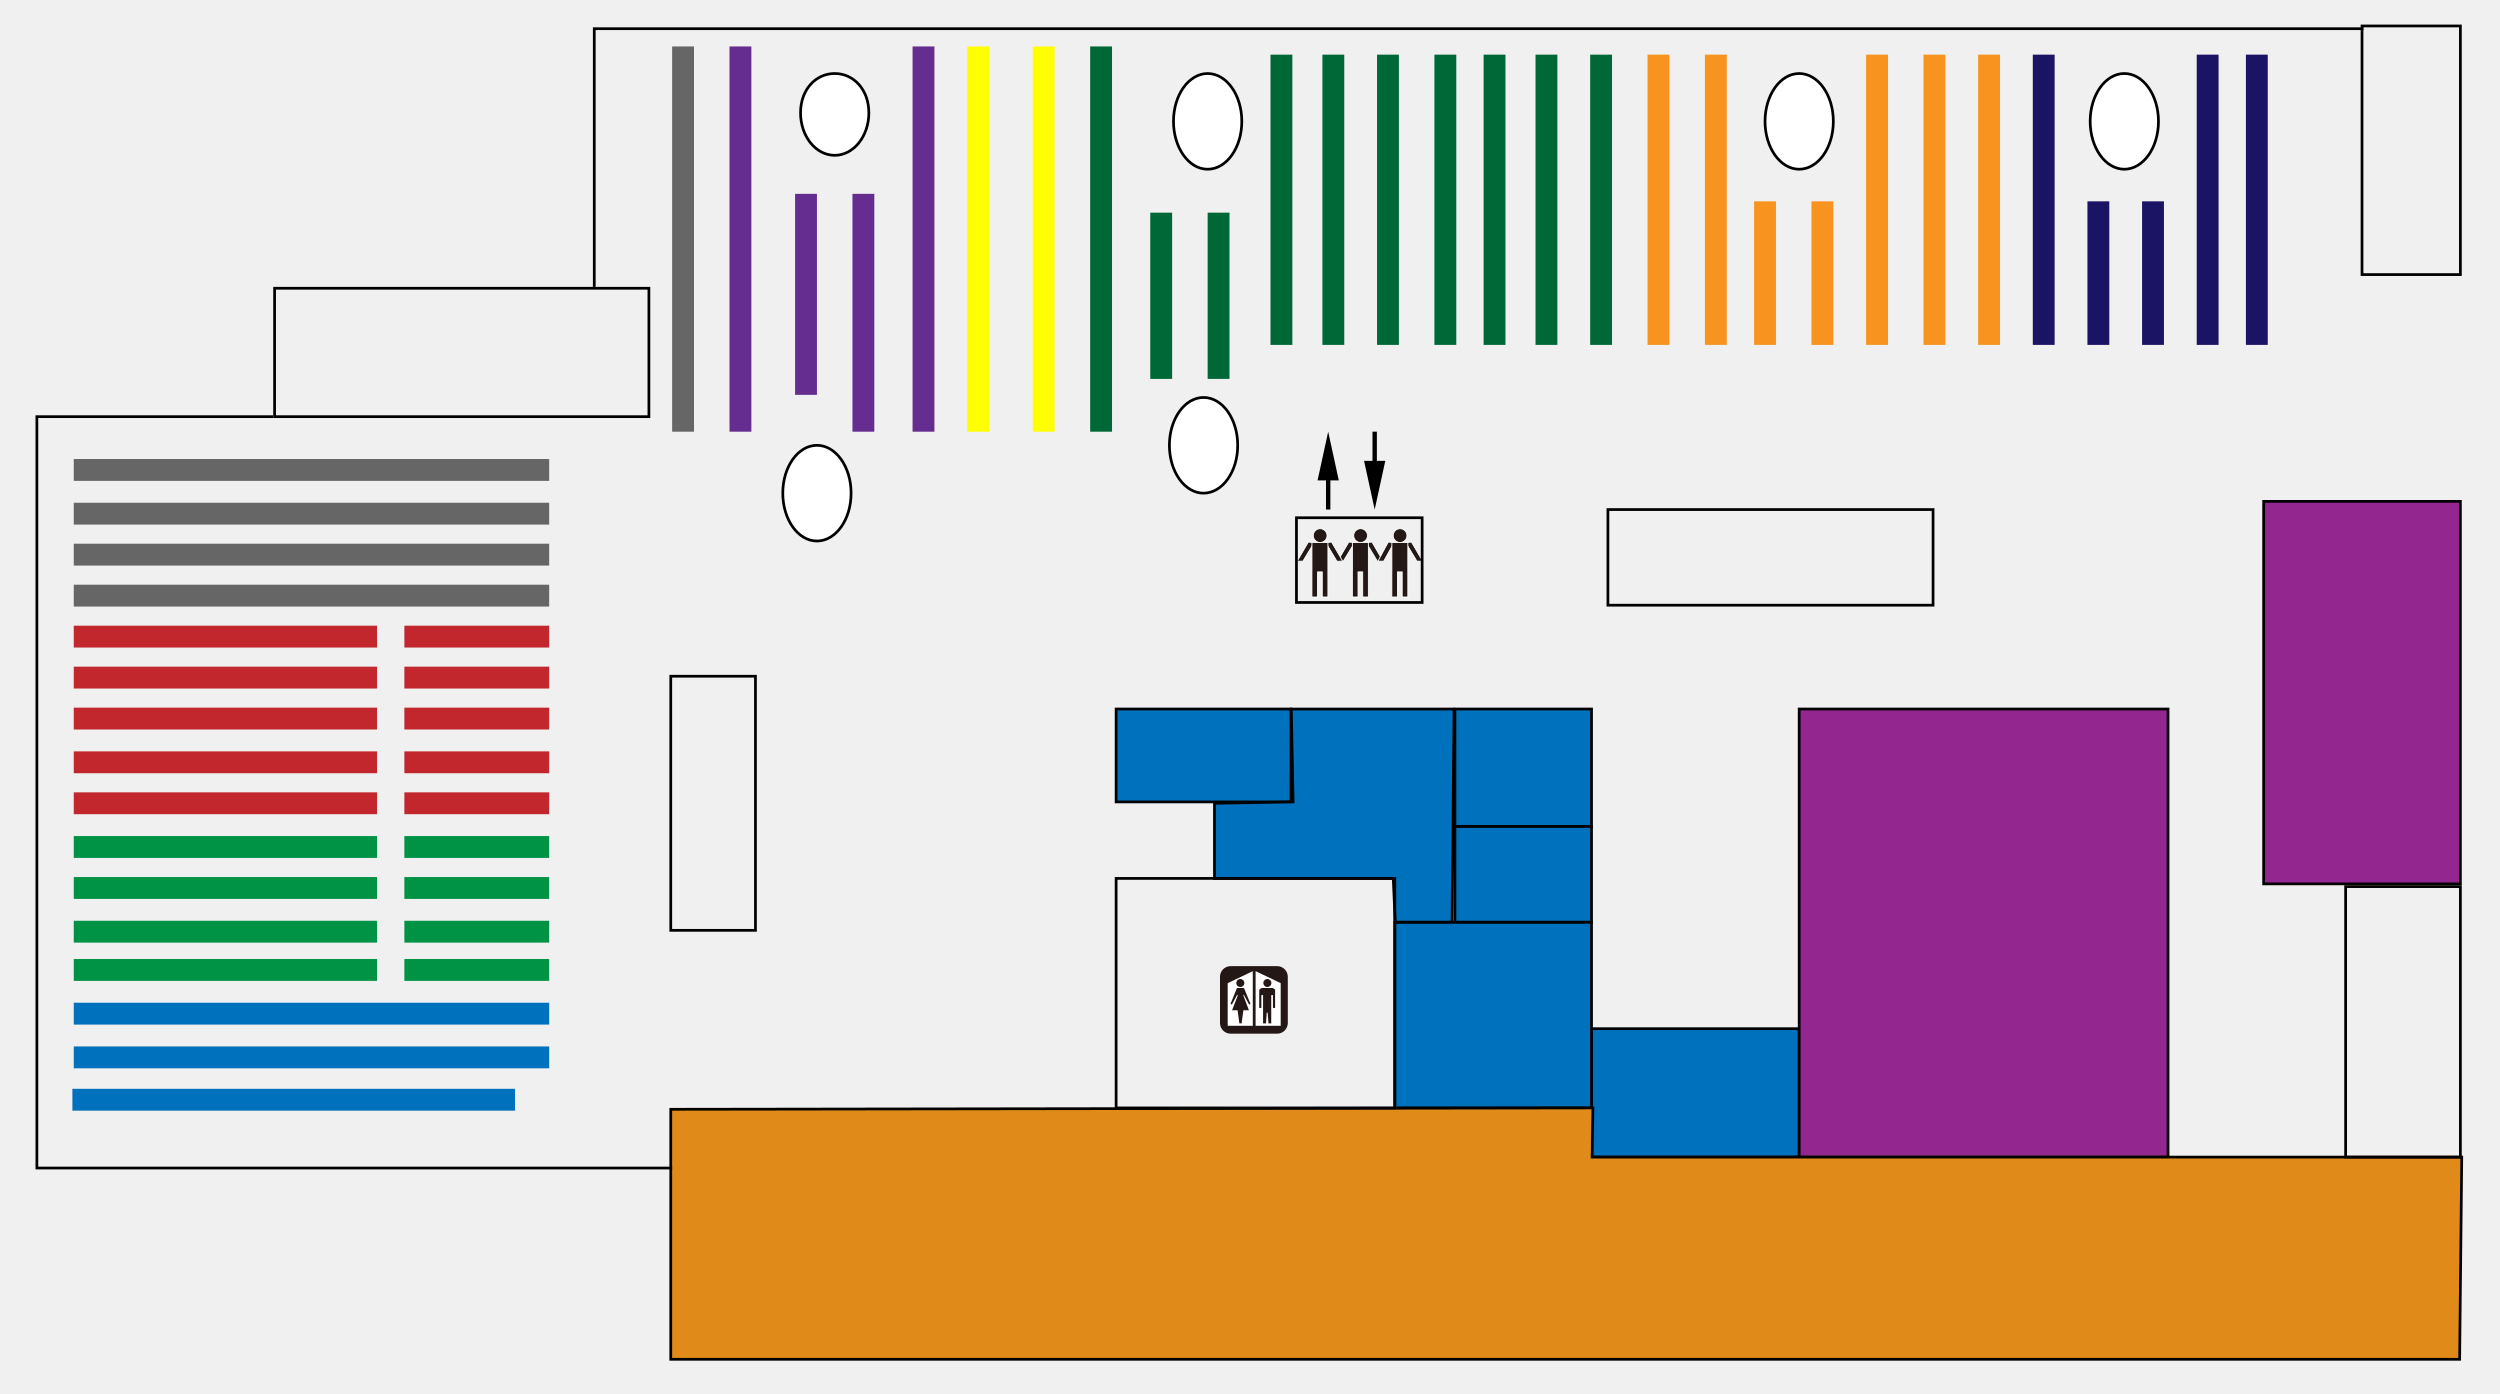
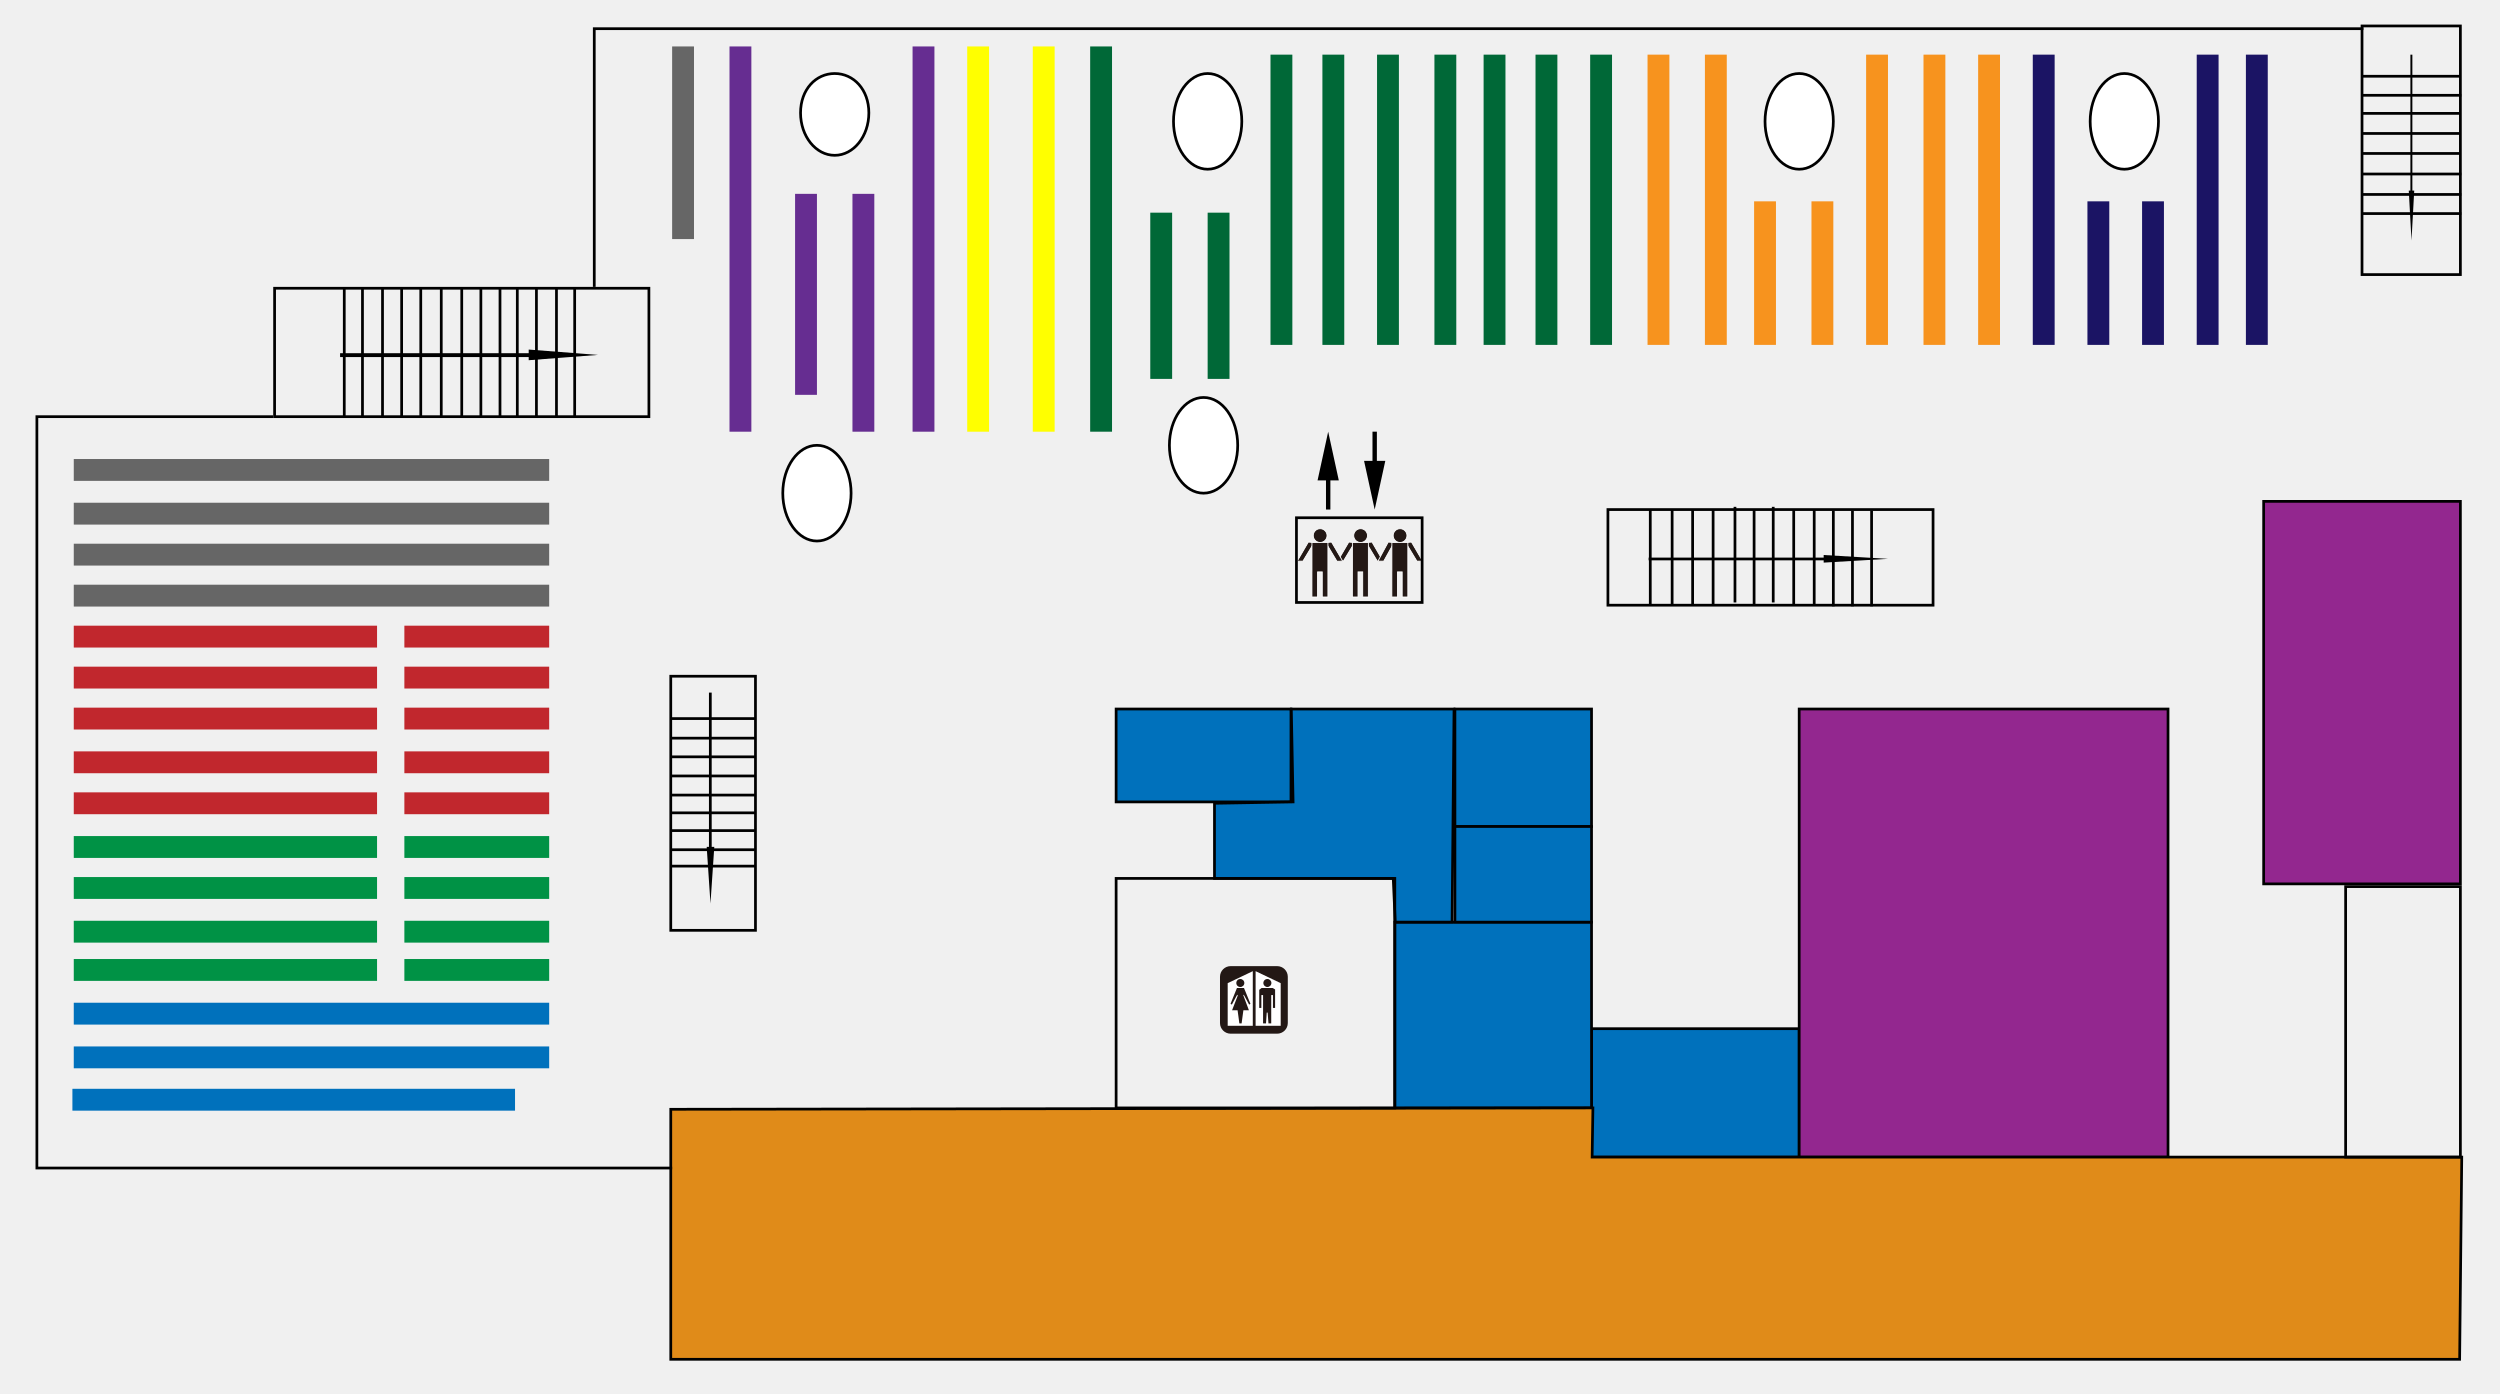
- <svg xmlns="http://www.w3.org/2000/svg" version="1.1" id="DrexelFloor2" x="0px" y="0px" width="915px" height="510px" viewBox="0 0 915 510" style="enable-background:new 0 0 915 510;" xml:space="preserve">
+ <svg xmlns="http://www.w3.org/2000/svg" version="1.1" id="DrexelFloor2" x="0px" y="0px" width="915px" height="510px" viewBox="0 0 915 510" enable-background="new 0 0 915 510" xml:space="preserve">
  <g id="active">
-     <rect id="s90" x="822" y="20" style="fill:#1B1464;" width="8" height="106.23" />
-     <rect id="s89" x="804" y="20" style="fill:#1B1464;" width="8" height="106.23" />
-     <rect id="s86" x="744" y="20" style="fill:#1B1464;" width="8" height="106.23" />
-     <rect id="s85" x="724" y="20" style="fill:#F7931E;" width="8" height="106.23" />
-     <rect id="s84" x="704" y="20" style="fill:#F7931E;" width="8" height="106.23" />
-     <rect id="s78" x="624" y="20" style="fill:#F7931E;" width="8" height="106.23" />
-     <rect id="s79" x="603" y="20" style="fill:#F7931E;" width="8" height="106.23" />
-     <rect id="s78_1_" x="582" y="20" style="fill:#006837;" width="8" height="106.23" />
-     <rect id="s77" x="562" y="20" style="fill:#006837;" width="8" height="106.23" />
-     <rect id="s76" x="543" y="20" style="fill:#006837;" width="8" height="106.23" />
-     <rect id="s75" x="525" y="20" style="fill:#006837;" width="8" height="106.23" />
-     <rect id="s74" x="504" y="20" style="fill:#006837;" width="8" height="106.23" />
-     <rect id="s73" x="484" y="20" style="fill:#006837;" width="8" height="106.23" />
-     <rect id="s72" x="465" y="20" style="fill:#006837;" width="8" height="106.23" />
-     <rect id="s71" x="442" y="77.837" style="fill:#006837;" width="8" height="60.838" />
-     <rect id="s70" x="421" y="77.837" style="fill:#006837;" width="8" height="60.838" />
-     <rect id="s69" x="399" y="17" style="fill:#006837;" width="8" height="141" />
-     <rect id="s68" x="378" y="17" style="fill:#FFFF00;" width="8" height="141" />
-     <rect id="s67" x="354" y="17" style="fill:#FFFF00;" width="8" height="141" />
-     <rect id="s66" x="334" y="17" style="fill:#662D91;" width="8" height="141" />
-     <rect id="s65" x="312" y="70.948" style="fill:#662D91;" width="8" height="87.052" />
-     <rect id="s64" x="291" y="70.948" style="fill:#662D91;" width="8" height="73.565" />
-     <rect id="s63" x="267" y="17" style="fill:#662D91;" width="8" height="141" />
-     <rect id="s62" x="246" y="17" style="fill:#666666;" width="8" height="141" />
-     <rect id="s83" x="683" y="20" style="fill:#F7931E;" width="8" height="106.23" />
-     <rect id="s82" x="663" y="73.689" style="fill:#F7931E;" width="8" height="52.541" />
-     <rect id="s87" x="764" y="73.689" style="fill:#1B1464;" width="8" height="52.541" />
-     <rect id="s88" x="784" y="73.689" style="fill:#1B1464;" width="8" height="52.541" />
-     <rect id="s81" x="642" y="73.689" style="fill:#F7931E;" width="8" height="52.541" />
-     <rect id="s61" x="27" y="168" style="fill:#666666;" width="174" height="8" />
-     <rect id="s60" x="27" y="184" style="fill:#666666;" width="174" height="8" />
-     <rect id="s59" x="27" y="199" style="fill:#666666;" width="174" height="8" />
-     <rect id="s58" x="27" y="214" style="fill:#666666;" width="174" height="8" />
-     <rect id="s48" x="27" y="367" style="fill:#0071BC;" width="174" height="8" />
-     <rect id="s47" x="27" y="383" style="fill:#0071BC;" width="174" height="8" />
-     <rect id="s46" x="26.5" y="398.5" style="fill:#0071BC;" width="162" height="8" />
+     <rect id="s90" x="822" y="20" fill="#1B1464" width="8" height="106.23" />
+     <rect id="s89" x="804" y="20" fill="#1B1464" width="8" height="106.23" />
+     <rect id="s86" x="744" y="20" fill="#1B1464" width="8" height="106.23" />
+     <rect id="s85" x="724" y="20" fill="#F7931E" width="8" height="106.23" />
+     <rect id="s84" x="704" y="20" fill="#F7931E" width="8" height="106.23" />
+     <rect id="s78" x="624" y="20" fill="#F7931E" width="8" height="106.23" />
+     <rect id="s79" x="603" y="20" fill="#F7931E" width="8" height="106.23" />
+     <rect id="s78_1_" x="582" y="20" fill="#006837" width="8" height="106.23" />
+     <rect id="s77" x="562" y="20" fill="#006837" width="8" height="106.23" />
+     <rect id="s76" x="543" y="20" fill="#006837" width="8" height="106.23" />
+     <rect id="s75" x="525" y="20" fill="#006837" width="8" height="106.23" />
+     <rect id="s74" x="504" y="20" fill="#006837" width="8" height="106.23" />
+     <rect id="s73" x="484" y="20" fill="#006837" width="8" height="106.23" />
+     <rect id="s72" x="465" y="20" fill="#006837" width="8" height="106.23" />
+     <rect id="s71" x="442" y="77.837" fill="#006837" width="8" height="60.838" />
+     <rect id="s70" x="421" y="77.837" fill="#006837" width="8" height="60.838" />
+     <rect id="s69" x="399" y="17" fill="#006837" width="8" height="141" />
+     <rect id="s68" x="378" y="17" fill="#FFFF00" width="8" height="141" />
+     <rect id="s67" x="354" y="17" fill="#FFFF00" width="8" height="141" />
+     <rect id="s66" x="334" y="17" fill="#662D91" width="8" height="141" />
+     <rect id="s65" x="312" y="70.948" fill="#662D91" width="8" height="87.052" />
+     <rect id="s64" x="291" y="70.948" fill="#662D91" width="8" height="73.565" />
+     <rect id="s63" x="267" y="17" fill="#662D91" width="8" height="141" />
+     <rect id="s62" x="246" y="17" fill="#666666" width="8" height="70.5" />
+     <rect id="s83" x="683" y="20" fill="#F7931E" width="8" height="106.23" />
+     <rect id="s82" x="663" y="73.689" fill="#F7931E" width="8" height="52.541" />
+     <rect id="s87" x="764" y="73.689" fill="#1B1464" width="8" height="52.541" />
+     <rect id="s88" x="784" y="73.689" fill="#1B1464" width="8" height="52.541" />
+     <rect id="s81" x="642" y="73.689" fill="#F7931E" width="8" height="52.541" />
+     <rect id="s61" x="27" y="168" fill="#666666" width="174" height="8" />
+     <rect id="s60" x="27" y="184" fill="#666666" width="174" height="8" />
+     <rect id="s59" x="27" y="199" fill="#666666" width="174" height="8" />
+     <rect id="s58" x="27" y="214" fill="#666666" width="174" height="8" />
+     <rect id="s48" x="27" y="367" fill="#0071BC" width="174" height="8" />
+     <rect id="s47" x="27" y="383" fill="#0071BC" width="174" height="8" />
+     <rect id="s46" x="26.5" y="398.5" fill="#0071BC" width="162" height="8" />
    <g id="s57">
-       <rect x="27" y="229" style="fill:#C1272D;" width="111" height="8" />
-       <rect x="148" y="229" style="fill:#C1272D;" width="53" height="8" />
+       <rect x="27" y="229" fill="#C1272D" width="111" height="8" />
+       <rect x="148" y="229" fill="#C1272D" width="53" height="8" />
    </g>
    <g id="s56">
-       <rect x="27" y="244" style="fill:#C1272D;" width="111" height="8" />
-       <rect x="148" y="244" style="fill:#C1272D;" width="53" height="8" />
+       <rect x="27" y="244" fill="#C1272D" width="111" height="8" />
+       <rect x="148" y="244" fill="#C1272D" width="53" height="8" />
    </g>
    <g id="s55">
-       <rect x="27" y="259" style="fill:#C1272D;" width="111" height="8" />
-       <rect x="148" y="259" style="fill:#C1272D;" width="53" height="8" />
+       <rect x="27" y="259" fill="#C1272D" width="111" height="8" />
+       <rect x="148" y="259" fill="#C1272D" width="53" height="8" />
    </g>
    <g id="s54">
-       <rect x="27" y="275" style="fill:#C1272D;" width="111" height="8" />
-       <rect x="148" y="275" style="fill:#C1272D;" width="53" height="8" />
+       <rect x="27" y="275" fill="#C1272D" width="111" height="8" />
+       <rect x="148" y="275" fill="#C1272D" width="53" height="8" />
    </g>
    <g id="s53">
-       <rect x="27" y="290" style="fill:#C1272D;" width="111" height="8" />
-       <rect x="148" y="290" style="fill:#C1272D;" width="53" height="8" />
+       <rect x="27" y="290" fill="#C1272D" width="111" height="8" />
+       <rect x="148" y="290" fill="#C1272D" width="53" height="8" />
    </g>
    <g id="s52">
-       <rect x="27" y="306" style="fill:#009245;" width="111" height="8" />
-       <rect x="148" y="306" style="fill:#009245;" width="53" height="8" />
+       <rect x="27" y="306" fill="#009245" width="111" height="8" />
+       <rect x="148" y="306" fill="#009245" width="53" height="8" />
    </g>
    <g id="s51">
-       <rect x="27" y="321" style="fill:#009245;" width="111" height="8" />
-       <rect x="148" y="321" style="fill:#009245;" width="53" height="8" />
+       <rect x="27" y="321" fill="#009245" width="111" height="8" />
+       <rect x="148" y="321" fill="#009245" width="53" height="8" />
    </g>
    <g id="s50">
-       <rect x="27" y="337" style="fill:#009245;" width="111" height="8" />
-       <rect x="148" y="337" style="fill:#009245;" width="53" height="8" />
+       <rect x="27" y="337" fill="#009245" width="111" height="8" />
+       <rect x="148" y="337" fill="#009245" width="53" height="8" />
    </g>
    <g id="s49">
-       <rect x="27" y="351" style="fill:#009245;" width="111" height="8" />
-       <rect x="148" y="351" style="fill:#009245;" width="53" height="8" />
-     </g>
-     <rect id="room201" x="582.5" y="376.5" style="fill:#0071BC;stroke:#000000;stroke-miterlimit:10;" width="76" height="47" />
-     <rect id="room202" x="510.5" y="337.5" style="fill:#0071BC;stroke:#000000;stroke-miterlimit:10;" width="72" height="68" />
-     <rect id="room203" x="408.5" y="259.5" style="fill:#0071BC;stroke:#000000;stroke-miterlimit:10;" width="64" height="34" />
-     <rect id="room204" x="532.5" y="259.5" style="fill:#0071BC;stroke:#000000;stroke-miterlimit:10;" width="50" height="43" />
-     <rect id="room205" x="532.5" y="302.5" style="fill:#0071BC;stroke:#000000;stroke-miterlimit:10;" width="50" height="35" />
-     <polygon id="room206" style="fill:#0071BC;stroke:#000000;stroke-miterlimit:10;" points="444.5,294 444.5,321.5 509.93,321.5    510.646,337.5 531.457,337.5 532.175,259.5 472.617,259.5 473.268,293.5  " />
-     <rect id="CurriculumCenter" x="658.5" y="259.5" style="fill:#93278F;stroke:#000000;stroke-miterlimit:10;" width="135" height="164" />
-     <rect id="CampbellCollection" x="828.5" y="183.5" style="fill:#93278F;stroke:#000000;stroke-miterlimit:10;" width="72" height="140" />
-     <polygon id="quietArea2" style="fill:#E08B19;stroke:#000000;stroke-miterlimit:10;" points="245.5,406 245.5,497.5 900.227,497.5    901,423.5 582.72,423.5 583.004,405.5  " />
+       <rect x="27" y="351" fill="#009245" width="111" height="8" />
+       <rect x="148" y="351" fill="#009245" width="53" height="8" />
+     </g>
+     <rect id="room201" x="582.5" y="376.5" fill="#0071BC" stroke="#000000" stroke-miterlimit="10" width="76" height="47" />
+     <rect id="room202" x="510.5" y="337.5" fill="#0071BC" stroke="#000000" stroke-miterlimit="10" width="72" height="68" />
+     <rect id="room203" x="408.5" y="259.5" fill="#0071BC" stroke="#000000" stroke-miterlimit="10" width="64" height="34" />
+     <rect id="room204" x="532.5" y="259.5" fill="#0071BC" stroke="#000000" stroke-miterlimit="10" width="50" height="43" />
+     <rect id="room205" x="532.5" y="302.5" fill="#0071BC" stroke="#000000" stroke-miterlimit="10" width="50" height="35" />
+     <polygon id="room206" fill="#0071BC" stroke="#000000" stroke-miterlimit="10" points="444.5,294 444.5,321.5 509.93,321.5    510.646,337.5 531.457,337.5 532.175,259.5 472.617,259.5 473.268,293.5  " />
+     <rect id="CurriculumCenter" x="658.5" y="259.5" fill="#93278F" stroke="#000000" stroke-miterlimit="10" width="135" height="164" />
+     <rect id="CampbellCollection" x="828.5" y="183.5" fill="#93278F" stroke="#000000" stroke-miterlimit="10" width="72" height="140" />
+     <polygon id="quietArea2" fill="#E08B19" stroke="#000000" stroke-miterlimit="10" points="245.5,406 245.5,497.5 900.227,497.5    901,423.5 582.72,423.5 583.004,405.5  " />
  </g>
  <g id="outfit">
-     <rect id="stair" x="858.5" y="324.5" style="fill:none;stroke:#000000;stroke-miterlimit:10;" width="42" height="99" />
-     <rect id="stair_1_" x="588.5" y="186.5" style="fill:none;stroke:#000000;stroke-miterlimit:10;" width="119" height="35" />
-     <rect id="stair_2_" x="245.5" y="247.5" style="fill:none;stroke:#000000;stroke-miterlimit:10;" width="31" height="93" />
-     <rect id="stair_3_" x="864.5" y="9.5" style="fill:none;stroke:#000000;stroke-miterlimit:10;" width="36" height="91" />
-     <rect id="stair_4_" x="100.5" y="105.5" style="fill:none;stroke:#000000;stroke-miterlimit:10;" width="137" height="47" />
-     <rect id="toilet" x="408.5" y="321.5" style="fill:none;stroke:#000000;stroke-miterlimit:10;" width="102" height="84" />
-     <polyline style="fill:none;stroke:#000000;stroke-miterlimit:10;" points="217.5,105 217.5,10.5 865,10.5  " />
-     <polyline style="fill:none;stroke:#000000;stroke-miterlimit:10;" points="100,152.5 13.5,152.5 13.5,427.5 246,427.5  " />
-     <g id="卫生间">
+     <rect id="stair" x="858.5" y="324.5" fill="none" stroke="#000000" stroke-miterlimit="10" width="42" height="99" />
+     <rect id="stair_1_" x="588.5" y="186.5" fill="none" stroke="#000000" stroke-miterlimit="10" width="119" height="35" />
+     <rect id="stair_2_" x="245.5" y="247.5" fill="none" stroke="#000000" stroke-miterlimit="10" width="31" height="93" />
+     <rect id="stair_3_" x="864.5" y="9.5" fill="none" stroke="#000000" stroke-miterlimit="10" width="36" height="91" />
+     <rect id="stair_4_" x="100.5" y="105.5" fill="none" stroke="#000000" stroke-miterlimit="10" width="137" height="47" />
+     <rect id="toilet" x="408.5" y="321.5" fill="none" stroke="#000000" stroke-miterlimit="10" width="102" height="84" />
+     <polyline fill="none" stroke="#000000" stroke-miterlimit="10" points="217.5,105 217.5,10.5 865,10.5  " />
+     <polyline fill="none" stroke="#000000" stroke-miterlimit="10" points="100,152.5 13.5,152.5 13.5,427.5 246,427.5  " />
+     <g id="å«çé´">
      <g>
-         <rect x="446.518" y="353.602" style="fill:none;" width="24.815" height="24.731" />
+         <rect x="446.518" y="353.602" fill="none" width="24.815" height="24.731" />
        <g>
-           <path style="fill:#231815;" d="M471.333,374.431c0,2.151-1.754,3.902-3.912,3.902H450.43c-2.16,0-3.912-1.751-3.912-3.902      v-16.935c0-2.151,1.752-3.896,3.912-3.896h16.991c2.158,0,3.912,1.743,3.912,3.896V374.431z" />
-           <g>
-             <polygon style="fill:#FFFFFF;" points="458.521,355.448 458.521,375.431 449.334,375.431 449.334,359.834      " />
-             <polygon style="fill:#FFFFFF;" points="459.551,355.448 459.551,375.431 468.734,375.431 468.734,359.834      " />
-             <g>
-               <g>
-                 <polygon style="fill:#231815;" points="452.726,361.604 455.3,361.604 457.654,367.378 457.186,367.693 455.222,364.066          455.041,364.252 457.104,369.768 455.078,369.768 454.428,374.575 453.609,374.575 452.957,369.768 450.933,369.768          453.027,364.362 452.814,364.066 450.855,367.693 450.38,367.378        " />
-                 <path style="fill:#231815;" d="M455.424,359.775c0,0.81-0.661,1.466-1.471,1.466c-0.812,0-1.467-0.656-1.467-1.466         c0-0.805,0.654-1.465,1.467-1.465C454.763,358.312,455.424,358.973,455.424,359.775z" />
-                 <path style="fill:#231815;" d="M465.332,359.775c0,0.81-0.66,1.466-1.469,1.466c-0.814,0-1.474-0.656-1.474-1.466         c0-0.805,0.657-1.465,1.474-1.465C464.672,358.312,465.332,358.973,465.332,359.775z" />
-               </g>
-               <polygon style="fill:#231815;" points="461.746,361.604 465.778,361.604 466.686,362.137 466.686,368.914 465.903,368.914         465.903,364.19 465.271,364.19 465.271,374.575 464.261,374.575 463.961,370.611 463.623,370.611 463.352,374.575         462.283,374.575 462.283,364.19 461.657,364.19 461.65,368.914 460.877,368.914 460.877,362.273       " />
+           <path fill="#231815" d="M471.333,374.431c0,2.151-1.754,3.902-3.912,3.902H450.43c-2.16,0-3.912-1.751-3.912-3.902v-16.935      c0-2.151,1.752-3.896,3.912-3.896h16.991c2.158,0,3.912,1.743,3.912,3.896V374.431z" />
+           <g>
+             <polygon fill="#FFFFFF" points="458.521,355.448 458.521,375.431 449.334,375.431 449.334,359.834      " />
+             <polygon fill="#FFFFFF" points="459.551,355.448 459.551,375.431 468.734,375.431 468.734,359.834      " />
+             <g>
+               <g>
+                 <polygon fill="#231815" points="452.726,361.604 455.3,361.604 457.654,367.378 457.186,367.693 455.222,364.066          455.041,364.252 457.104,369.768 455.078,369.768 454.428,374.575 453.609,374.575 452.957,369.768 450.933,369.768          453.027,364.362 452.814,364.066 450.855,367.693 450.38,367.378        " />
+                 <path fill="#231815" d="M455.424,359.775c0,0.81-0.661,1.466-1.471,1.466c-0.812,0-1.467-0.656-1.467-1.466         c0-0.806,0.653-1.466,1.467-1.466C454.763,358.312,455.424,358.973,455.424,359.775z" />
+                 <path fill="#231815" d="M465.332,359.775c0,0.81-0.66,1.466-1.469,1.466c-0.814,0-1.475-0.656-1.475-1.466         c0-0.806,0.657-1.466,1.475-1.466C464.672,358.312,465.332,358.973,465.332,359.775z" />
+               </g>
+               <polygon fill="#231815" points="461.746,361.604 465.778,361.604 466.686,362.137 466.686,368.914 465.903,368.914         465.903,364.19 465.271,364.19 465.271,374.575 464.261,374.575 463.961,370.611 463.623,370.611 463.352,374.575         462.283,374.575 462.283,364.19 461.657,364.19 461.65,368.914 460.877,368.914 460.877,362.273       " />
            </g>
          </g>
        </g>
      </g>
-       <g id="儿童">
+       <g id="å¿ç«¥">
        <g>
          <g>
            <g>
-               <polygon style="fill:#231815;stroke:#FFFFFF;stroke-width:0.314;" points="493.659,198.385 489.562,205.408 491.675,205.376         495.76,198.602       " />
-               <polygon style="fill:#231815;stroke:#FFFFFF;stroke-width:0.314;" points="502.151,198.385 506.214,205.402 504.104,205.392         500.051,198.602       " />
-               <polygon style="fill:#231815;stroke:#FFFFFF;stroke-width:0.314;" points="494.976,209.04 494.976,198.553 500.826,198.553         500.826,209.383 500.823,209.383 500.823,218.5 498.748,218.5 498.748,209.313 497.037,209.313 497.037,218.5 494.965,218.5         494.965,209.04       " />
-               <g>
-                 <circle style="fill:#231815;stroke:#FFFFFF;stroke-width:0.314;" cx="497.979" cy="196.025" r="2.528" />
-               </g>
-             </g>
-           </g>
-           <g>
-             <g>
-               <polygon style="fill:#231815;stroke:#FFFFFF;stroke-width:0.314;" points="478.855,198.385 474.76,205.408 476.871,205.376         480.956,198.602       " />
-               <polygon style="fill:#231815;stroke:#FFFFFF;stroke-width:0.314;" points="487.347,198.385 491.438,205.388 489.311,205.412         485.247,198.602       " />
-               <polygon style="fill:#231815;stroke:#FFFFFF;stroke-width:0.314;" points="480.172,209.04 480.172,198.553 486.021,198.553         486.021,209.383 486.02,209.383 486.02,218.5 483.945,218.5 483.945,209.313 482.235,209.313 482.235,218.5 480.16,218.5         480.16,209.04       " />
-               <g>
-                 <circle style="fill:#231815;stroke:#FFFFFF;stroke-width:0.314;" cx="483.177" cy="196.025" r="2.527" />
-               </g>
-             </g>
-           </g>
-           <g>
-             <g>
-               <polygon style="fill:#231815;stroke:#FFFFFF;stroke-width:0.314;" points="508.105,198.385 504.331,205.373 506.449,205.376         510.206,198.602       " />
-               <polygon style="fill:#231815;stroke:#FFFFFF;stroke-width:0.314;" points="516.599,198.385 520.694,205.408 518.582,205.376         514.498,198.602       " />
-               <polygon style="fill:#231815;stroke:#FFFFFF;stroke-width:0.314;" points="509.423,209.04 509.423,198.553 515.271,198.553         515.271,209.383 515.271,209.383 515.271,218.5 513.195,218.5 513.195,209.313 511.484,209.313 511.484,218.5 509.411,218.5         509.411,209.04       " />
-               <g>
-                 <circle style="fill:#231815;stroke:#FFFFFF;stroke-width:0.314;" cx="512.427" cy="196.025" r="2.527" />
+               <polygon fill="#231815" stroke="#FFFFFF" stroke-width="0.314" points="493.659,198.385 489.562,205.408 491.675,205.376         495.76,198.602       " />
+               <polygon fill="#231815" stroke="#FFFFFF" stroke-width="0.314" points="502.151,198.385 506.214,205.402 504.104,205.392         500.051,198.602       " />
+               <polygon fill="#231815" stroke="#FFFFFF" stroke-width="0.314" points="494.976,209.04 494.976,198.553 500.826,198.553         500.826,209.383 500.823,209.383 500.823,218.5 498.748,218.5 498.748,209.313 497.037,209.313 497.037,218.5 494.965,218.5         494.965,209.04       " />
+               <g>
+                 <circle fill="#231815" stroke="#FFFFFF" stroke-width="0.314" cx="497.979" cy="196.025" r="2.528" />
+               </g>
+             </g>
+           </g>
+           <g>
+             <g>
+               <polygon fill="#231815" stroke="#FFFFFF" stroke-width="0.314" points="478.855,198.385 474.76,205.408 476.871,205.376         480.956,198.602       " />
+               <polygon fill="#231815" stroke="#FFFFFF" stroke-width="0.314" points="487.347,198.385 491.438,205.388 489.311,205.412         485.247,198.602       " />
+               <polygon fill="#231815" stroke="#FFFFFF" stroke-width="0.314" points="480.172,209.04 480.172,198.553 486.021,198.553         486.021,209.383 486.02,209.383 486.02,218.5 483.945,218.5 483.945,209.313 482.235,209.313 482.235,218.5 480.16,218.5         480.16,209.04       " />
+               <g>
+                 <circle fill="#231815" stroke="#FFFFFF" stroke-width="0.314" cx="483.177" cy="196.025" r="2.527" />
+               </g>
+             </g>
+           </g>
+           <g>
+             <g>
+               <polygon fill="#231815" stroke="#FFFFFF" stroke-width="0.314" points="508.105,198.385 504.331,205.373 506.449,205.376         510.206,198.602       " />
+               <polygon fill="#231815" stroke="#FFFFFF" stroke-width="0.314" points="516.599,198.385 520.694,205.408 518.582,205.376         514.498,198.602       " />
+               <polygon fill="#231815" stroke="#FFFFFF" stroke-width="0.314" points="509.423,209.04 509.423,198.553 515.271,198.553         515.271,209.383 515.271,209.383 515.271,218.5 513.195,218.5 513.195,209.313 511.484,209.313 511.484,218.5 509.411,218.5         509.411,209.04       " />
+               <g>
+                 <circle fill="#231815" stroke="#FFFFFF" stroke-width="0.314" cx="512.427" cy="196.025" r="2.527" />
              </g>
            </g>
          </g>
        </g>
-         <path style="fill:#231815;stroke:#FFFFFF;stroke-miterlimit:10;" d="M114-64" />
-         <rect x="474.5" y="189.5" style="fill:none;stroke:#000000;" width="46" height="31" />
-         <g id="箭头_4">
+         <path fill="#231815" stroke="#FFFFFF" stroke-miterlimit="10" d="M114-64" />
+         <rect x="474.5" y="189.5" fill="none" stroke="#000000" width="46" height="31" />
+         <g>
          <g>
            <g>
              <polygon points="486.917,175.83 490,175.83 486.117,158 482.227,175.83 485.31,175.83 485.31,186.5 486.917,186.5       " />
            </g>
          </g>
          <g>
            <g>
              <polygon points="503.936,168.67 507.02,168.67 503.136,186.5 499.245,168.67 502.328,168.67 502.328,158 503.936,158               " />
            </g>
          </g>
        </g>
      </g>
    </g>
    <g id="table">
-       <ellipse style="fill:#FFFFFF;stroke:#000000;stroke-miterlimit:10;" cx="777.5" cy="44.422" rx="12.5" ry="17.514" />
-       <ellipse style="fill:#FFFFFF;stroke:#000000;stroke-miterlimit:10;" cx="658.5" cy="44.422" rx="12.5" ry="17.514" />
-       <ellipse style="fill:#FFFFFF;stroke:#000000;stroke-miterlimit:10;" cx="440.5" cy="162.986" rx="12.5" ry="17.514" />
-       <ellipse style="fill:#FFFFFF;stroke:#000000;stroke-miterlimit:10;" cx="299" cy="180.5" rx="12.5" ry="17.514" />
-       <ellipse style="fill:#FFFFFF;stroke:#000000;stroke-miterlimit:10;" cx="442" cy="44.422" rx="12.5" ry="17.514" />
-       <path style="fill:#FFFFFF;stroke:#000000;stroke-miterlimit:10;" d="M305.5,26.908c6.903,0,12.5,5.832,12.5,14.409    c0,8.577-5.597,15.53-12.5,15.53S293,49.894,293,41.317C293,32.74,298.597,26.908,305.5,26.908z" />
+       <ellipse fill="#FFFFFF" stroke="#000000" stroke-miterlimit="10" cx="777.5" cy="44.422" rx="12.5" ry="17.514" />
+       <ellipse fill="#FFFFFF" stroke="#000000" stroke-miterlimit="10" cx="658.5" cy="44.422" rx="12.5" ry="17.514" />
+       <ellipse fill="#FFFFFF" stroke="#000000" stroke-miterlimit="10" cx="440.5" cy="162.986" rx="12.5" ry="17.514" />
+       <ellipse fill="#FFFFFF" stroke="#000000" stroke-miterlimit="10" cx="299" cy="180.5" rx="12.5" ry="17.514" />
+       <ellipse fill="#FFFFFF" stroke="#000000" stroke-miterlimit="10" cx="442" cy="44.422" rx="12.5" ry="17.514" />
+       <path fill="#FFFFFF" stroke="#000000" stroke-miterlimit="10" d="M305.5,26.908c6.903,0,12.5,5.832,12.5,14.409    c0,8.577-5.597,15.53-12.5,15.53S293,49.894,293,41.317C293,32.74,298.597,26.908,305.5,26.908z" />
+     </g>
+     <g id="stair_5_">
+       <g>
+         <line fill="none" stroke="#000000" stroke-miterlimit="10" x1="126" y1="105.5" x2="126" y2="152.5" />
+         <line fill="none" stroke="#000000" stroke-miterlimit="10" x1="132.667" y1="105.5" x2="132.667" y2="152.5" />
+         <line fill="none" stroke="#000000" stroke-miterlimit="10" x1="140" y1="105.5" x2="140" y2="152.5" />
+         <line fill="none" stroke="#000000" stroke-miterlimit="10" x1="147" y1="105.5" x2="147" y2="152.5" />
+         <line fill="none" stroke="#000000" stroke-miterlimit="10" x1="154" y1="105.5" x2="154" y2="152.5" />
+         <line fill="none" stroke="#000000" stroke-miterlimit="10" x1="161.5" y1="105.5" x2="161.5" y2="152.5" />
+         <line fill="none" stroke="#000000" stroke-miterlimit="10" x1="169" y1="105.5" x2="169" y2="152.5" />
+         <line fill="none" stroke="#000000" stroke-miterlimit="10" x1="176" y1="105.5" x2="176" y2="152.5" />
+         <line fill="none" stroke="#000000" stroke-miterlimit="10" x1="183" y1="105.5" x2="183" y2="152.5" />
+         <line fill="none" stroke="#000000" stroke-miterlimit="10" x1="189.333" y1="105.5" x2="189.333" y2="152.5" />
+         <line fill="none" stroke="#000000" stroke-miterlimit="10" x1="196.333" y1="105.5" x2="196.333" y2="152.5" />
+         <line fill="none" stroke="#000000" stroke-miterlimit="10" x1="203.667" y1="105.5" x2="203.667" y2="152.5" />
+         <line fill="none" stroke="#000000" stroke-miterlimit="10" x1="210.333" y1="105.5" x2="210.333" y2="152.5" />
+         <polygon points="193.502,127.94 218.863,129.896 193.502,131.837 193.502,130.675 124.471,130.675 124.471,129.272      193.502,129.272    " />
+       </g>
+       <g>
+         <line fill="none" stroke="#000000" stroke-miterlimit="10" x1="864.5" y1="27.908" x2="900.5" y2="27.908" />
+         <line fill="none" stroke="#000000" stroke-miterlimit="10" x1="864.833" y1="34.878" x2="900.833" y2="34.878" />
+         <line fill="none" stroke="#000000" stroke-miterlimit="10" x1="864.5" y1="56.167" x2="900.5" y2="56.167" />
+         <line fill="none" stroke="#000000" stroke-miterlimit="10" x1="864.5" y1="48.847" x2="900.5" y2="48.847" />
+         <line fill="none" stroke="#000000" stroke-miterlimit="10" x1="864.5" y1="41.5" x2="900.5" y2="41.5" />
+         <line fill="none" stroke="#000000" stroke-miterlimit="10" x1="864.833" y1="63.689" x2="900.833" y2="63.689" />
+         <line fill="none" stroke="#000000" stroke-miterlimit="10" x1="864.833" y1="71.167" x2="900.833" y2="71.167" />
+         <line fill="none" stroke="#000000" stroke-miterlimit="10" x1="864.833" y1="78.167" x2="900.833" y2="78.167" />
+         <polygon points="883.609,69.752 882.607,88.029 881.611,69.752 882.207,69.752 882.207,20 882.926,20 882.926,69.752    " />
+       </g>
+     </g>
+     <g>
+       <line fill="none" stroke="#000000" stroke-miterlimit="10" x1="245.5" y1="263" x2="276.5" y2="263" />
+       <line fill="none" stroke="#000000" stroke-miterlimit="10" x1="245.5" y1="270.167" x2="276.5" y2="270.167" />
+       <line fill="none" stroke="#000000" stroke-miterlimit="10" x1="245.5" y1="277" x2="276.5" y2="277" />
+       <line fill="none" stroke="#000000" stroke-miterlimit="10" x1="245.5" y1="284" x2="276.5" y2="284" />
+       <line fill="none" stroke="#000000" stroke-miterlimit="10" x1="245.5" y1="291" x2="276.5" y2="291" />
+       <line fill="none" stroke="#000000" stroke-miterlimit="10" x1="245.5" y1="297.5" x2="276.5" y2="297.5" />
+       <line fill="none" stroke="#000000" stroke-miterlimit="10" x1="245.5" y1="304" x2="276.5" y2="304" />
+       <line fill="none" stroke="#000000" stroke-miterlimit="10" x1="245.5" y1="311" x2="276.5" y2="311" />
+       <line fill="none" stroke="#000000" stroke-miterlimit="10" x1="245.5" y1="317" x2="276.5" y2="317" />
+       <polygon points="261.43,309.955 260.033,330.695 258.647,309.955 259.477,309.955 259.477,253.5 260.479,253.5 260.479,309.955    " />
+     </g>
+     <g>
+       <polygon points="667.465,203.136 691,204.532 667.465,205.918 667.465,205.089 603.402,205.089 603.402,204.087 667.465,204.087       " />
+       <line fill="none" stroke="#000000" stroke-miterlimit="10" x1="604" y1="186.5" x2="604" y2="221.5" />
+       <line fill="none" stroke="#000000" stroke-miterlimit="10" x1="612" y1="186.5" x2="612" y2="221.5" />
+       <line fill="none" stroke="#000000" stroke-miterlimit="10" x1="619.5" y1="186.5" x2="619.5" y2="221.5" />
+       <line fill="none" stroke="#000000" stroke-miterlimit="10" x1="627" y1="186.5" x2="627" y2="221.5" />
+       <line fill="none" stroke="#000000" stroke-miterlimit="10" x1="635" y1="185.5" x2="635" y2="220.5" />
+       <line fill="none" stroke="#000000" stroke-miterlimit="10" x1="642" y1="186.5" x2="642" y2="221.5" />
+       <line fill="none" stroke="#000000" stroke-miterlimit="10" x1="649" y1="185.5" x2="649" y2="220.5" />
+       <line fill="none" stroke="#000000" stroke-miterlimit="10" x1="656.5" y1="186.5" x2="656.5" y2="221.5" />
+       <line fill="none" stroke="#000000" stroke-miterlimit="10" x1="664" y1="186.5" x2="664" y2="221.5" />
+       <line fill="none" stroke="#000000" stroke-miterlimit="10" x1="671" y1="186.912" x2="671" y2="221.912" />
+       <line fill="none" stroke="#000000" stroke-miterlimit="10" x1="678" y1="186.912" x2="678" y2="221.912" />
+       <line fill="none" stroke="#000000" stroke-miterlimit="10" x1="685" y1="186.912" x2="685" y2="221.912" />
    </g>
  </g>
</svg>
